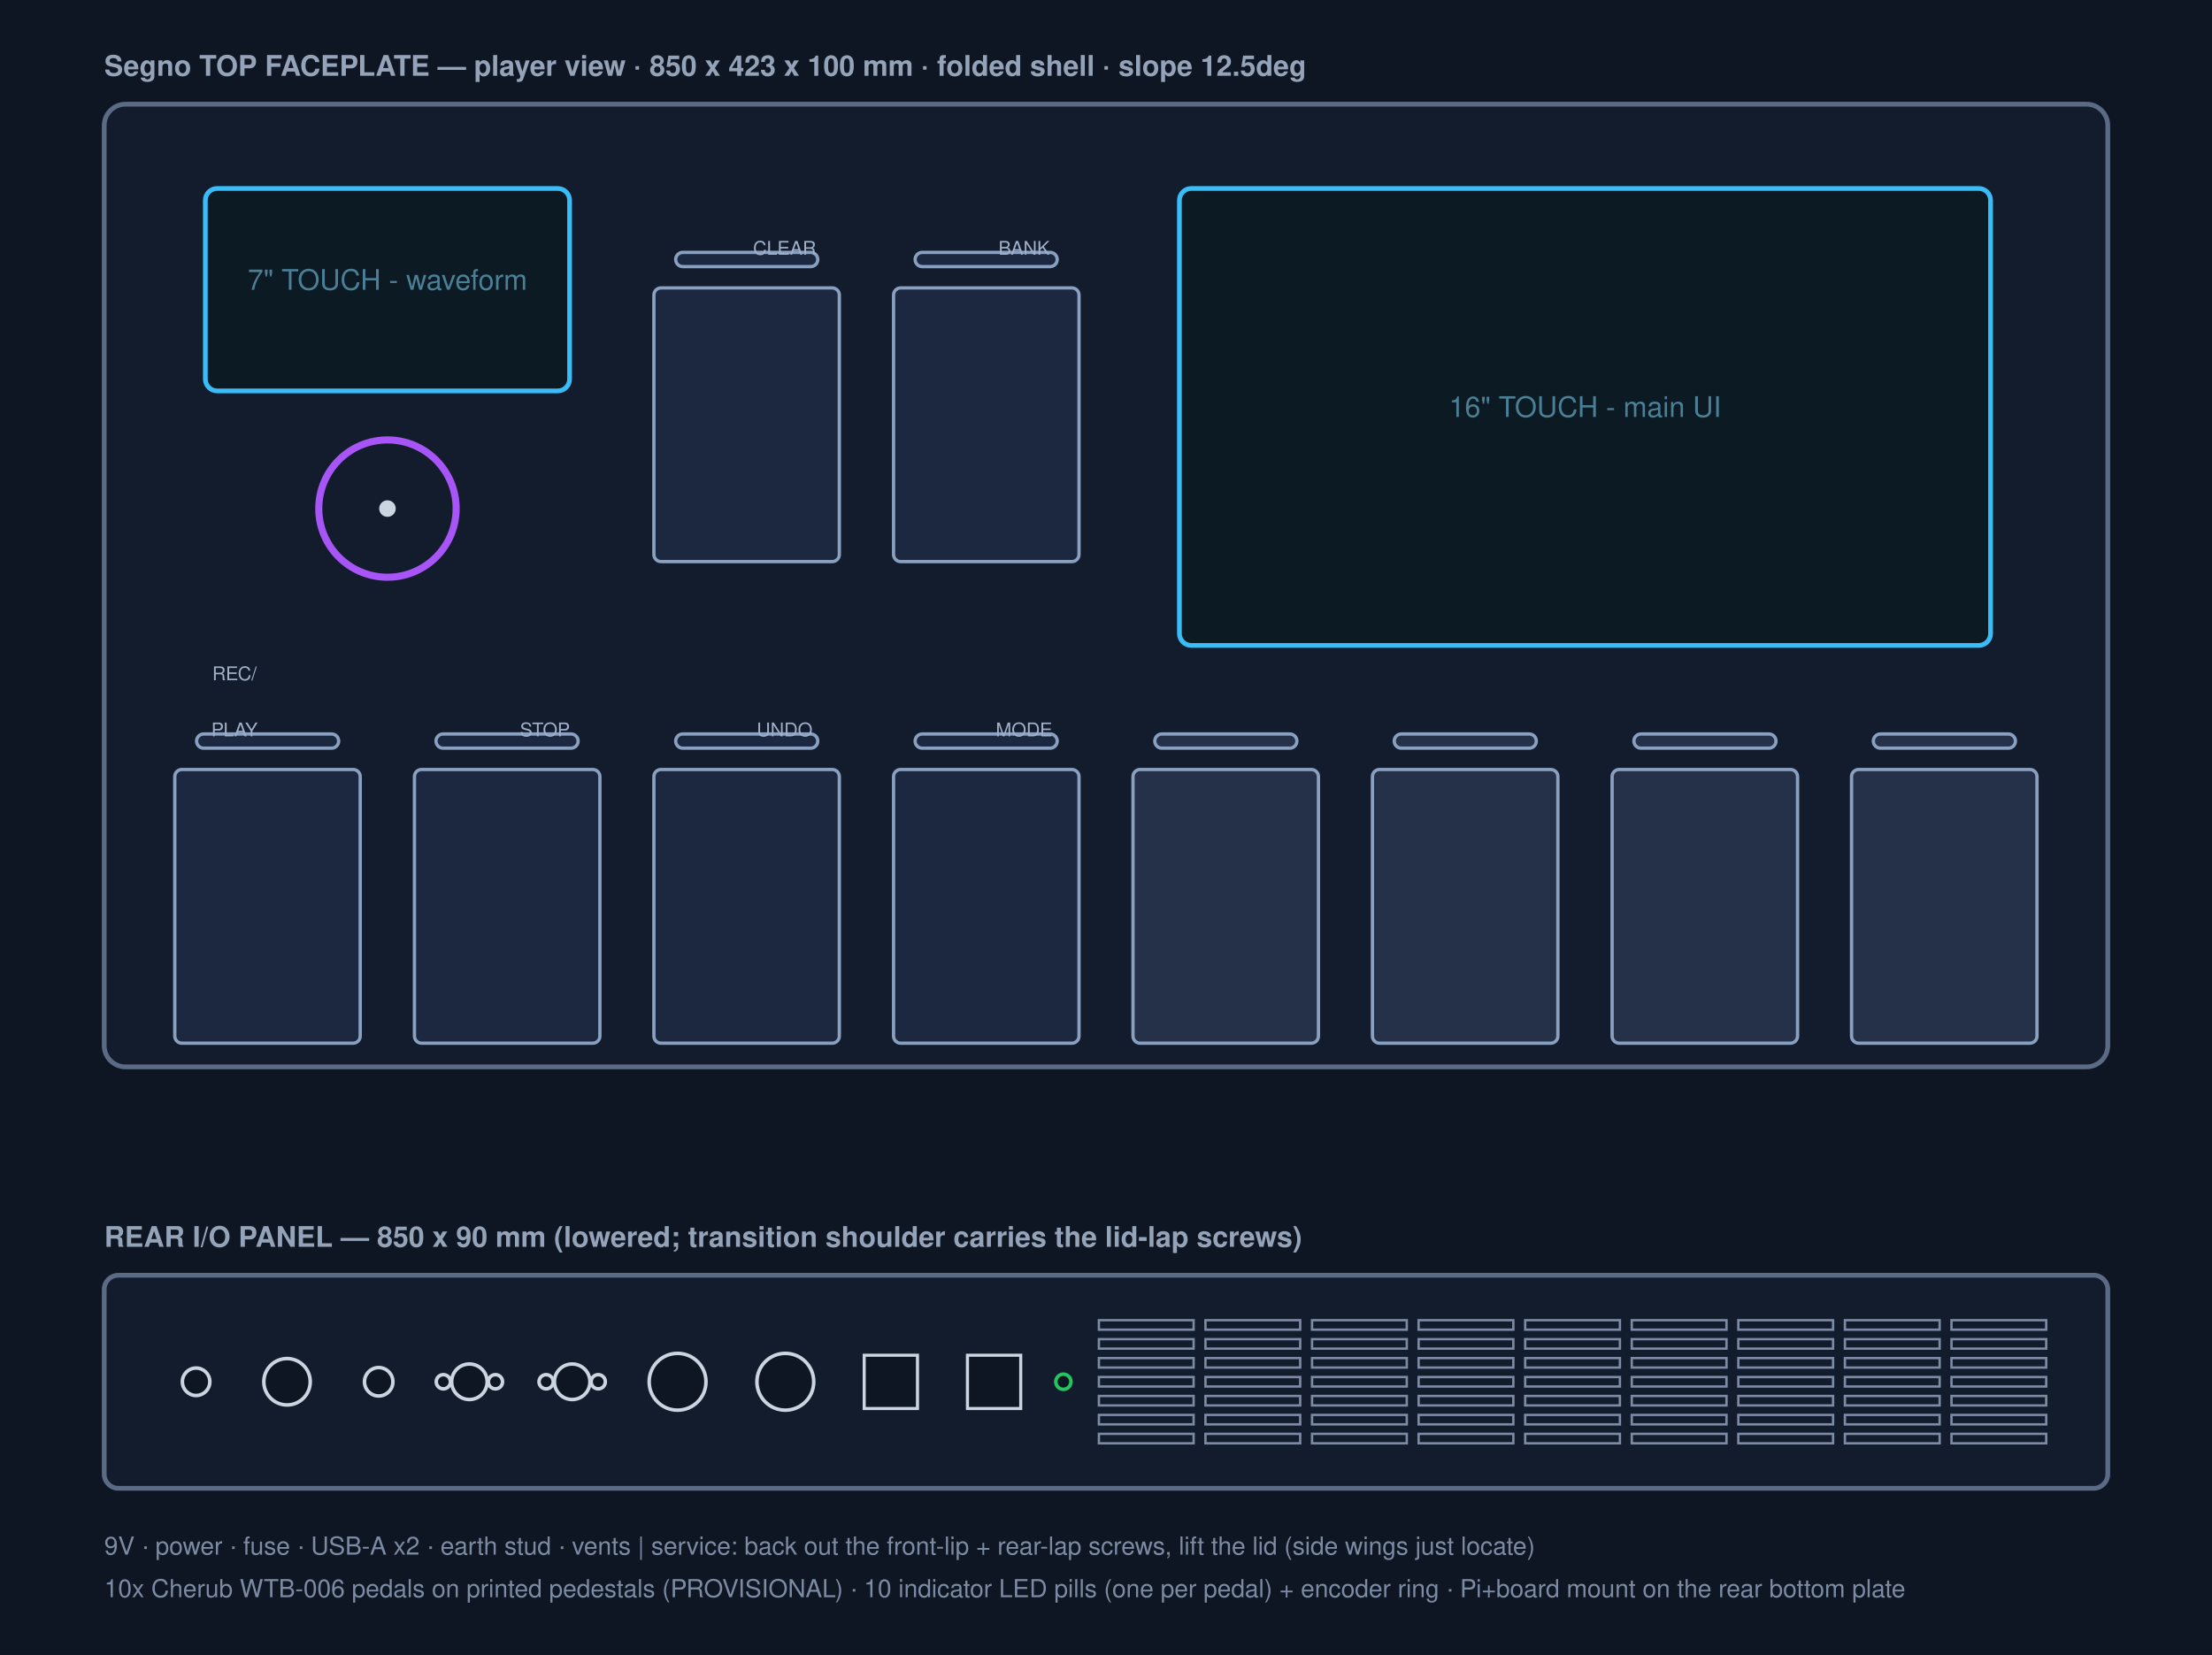
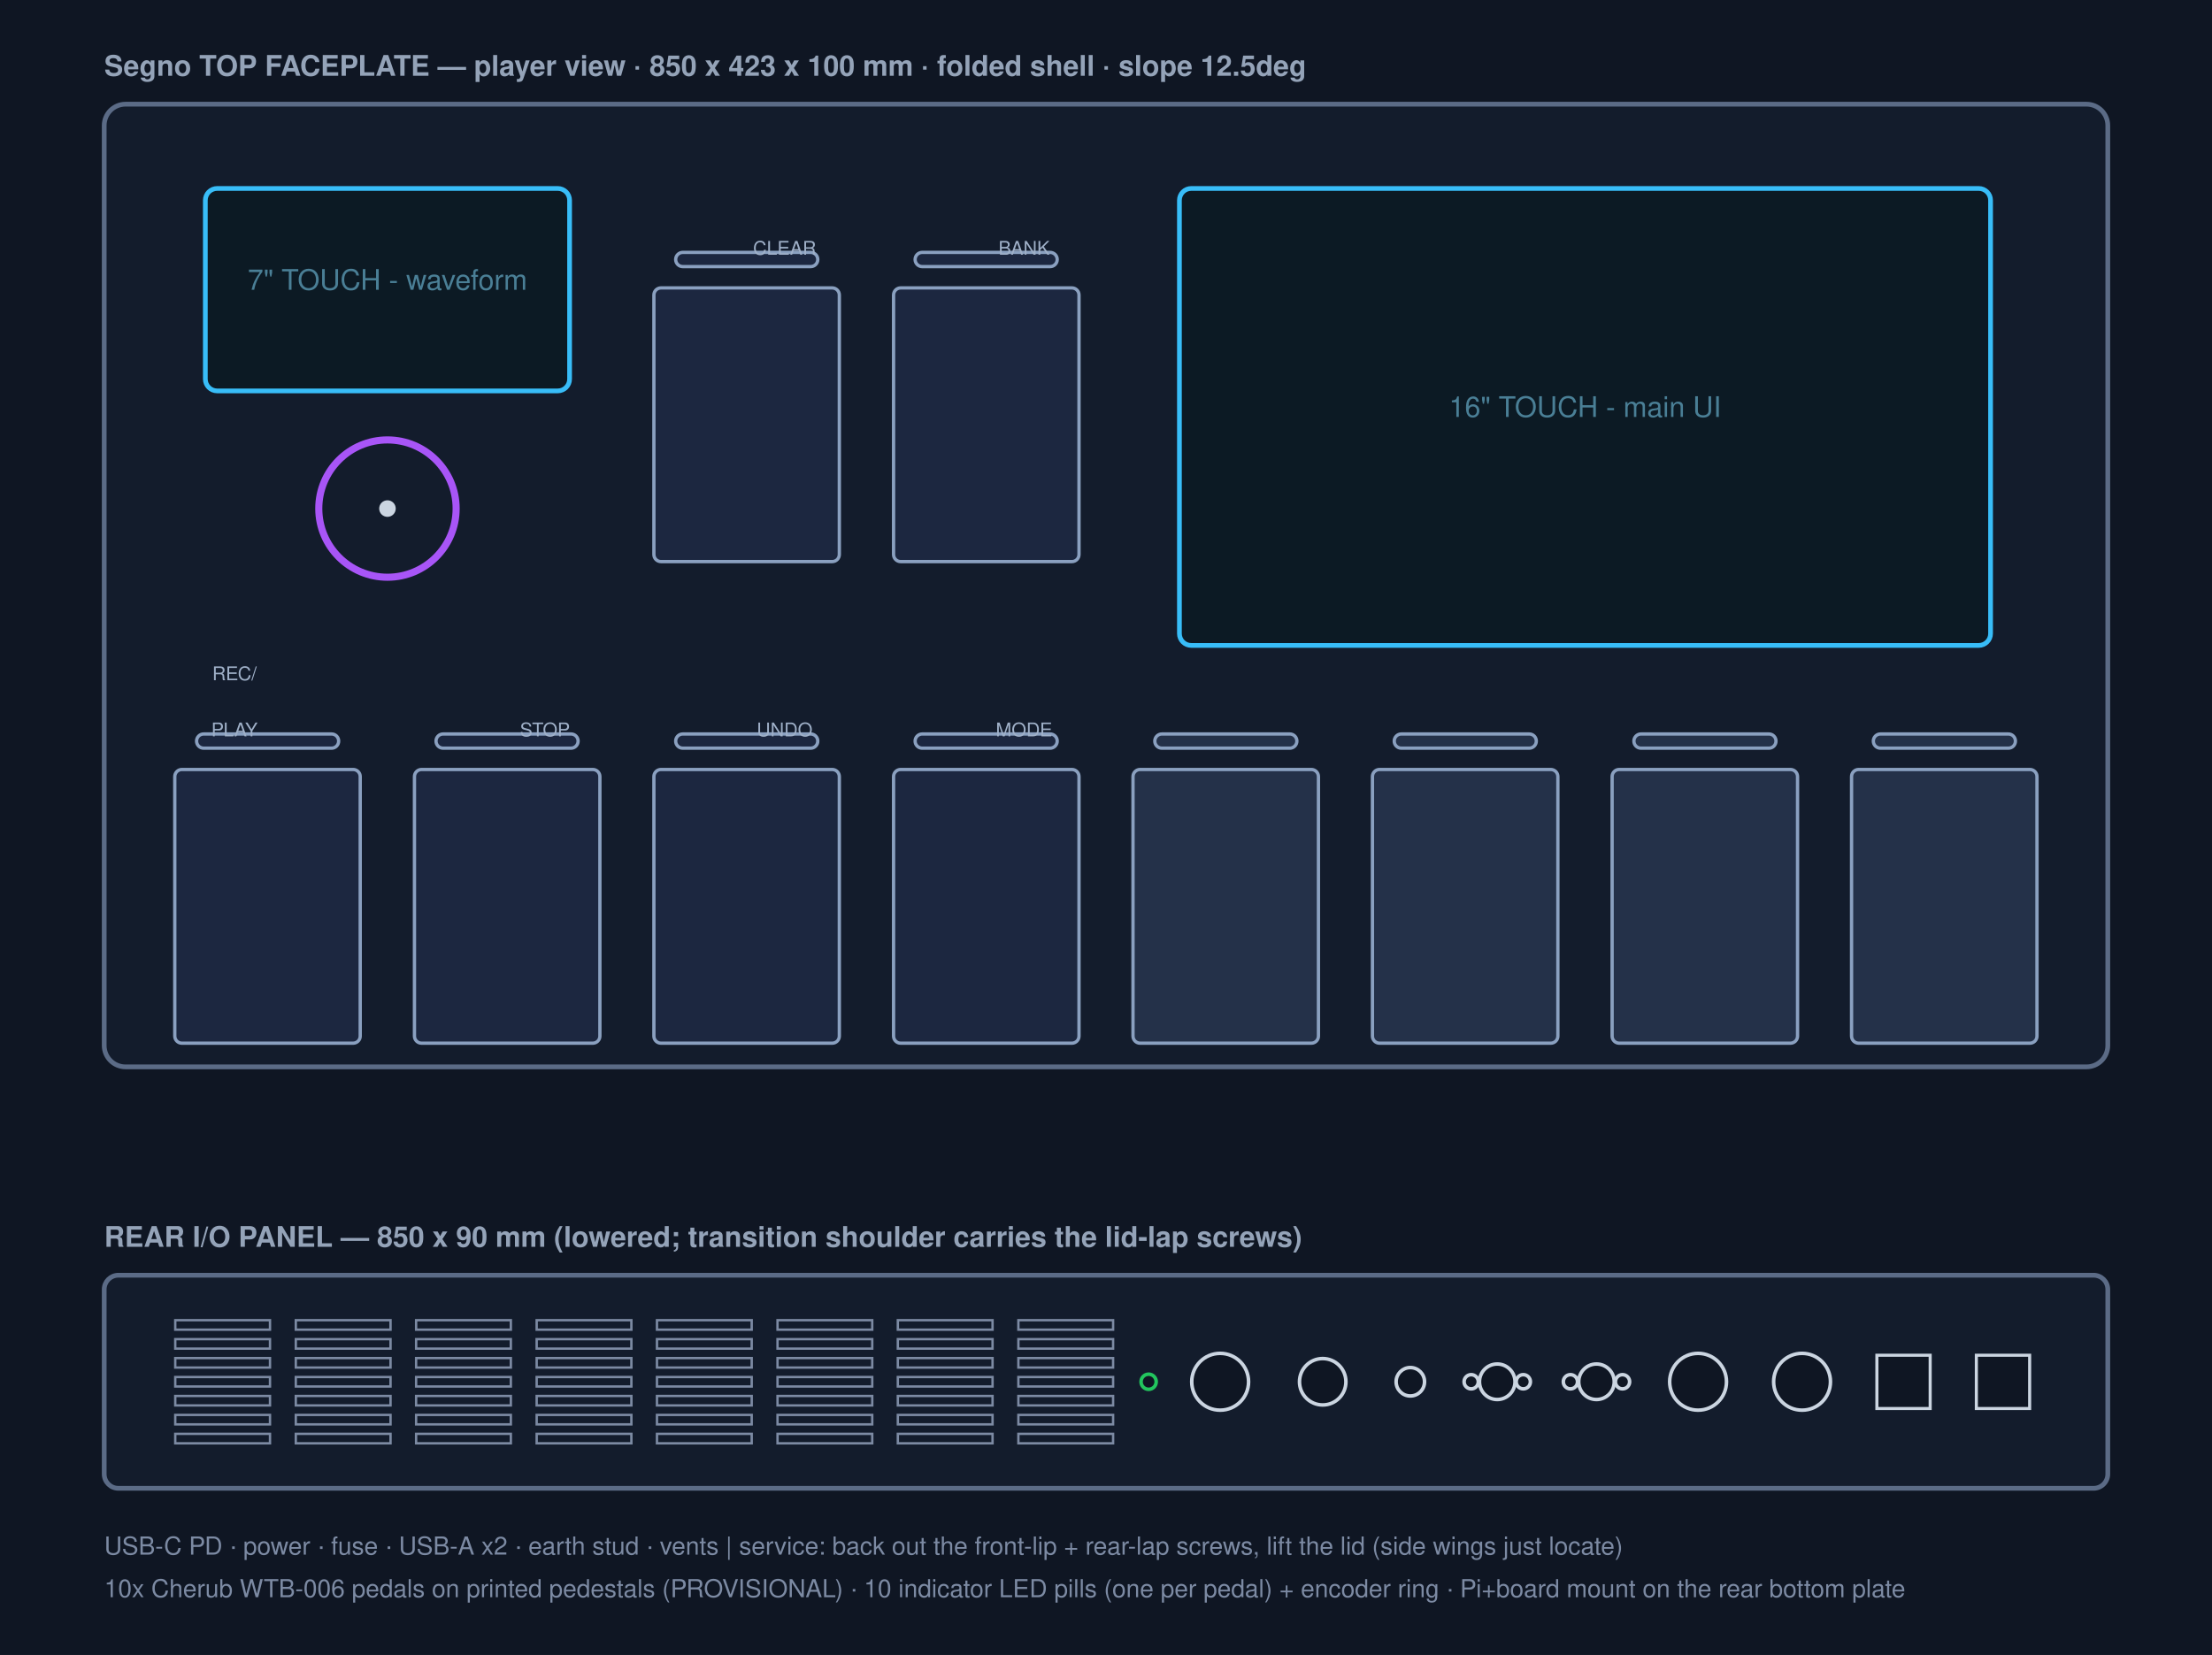
<svg xmlns="http://www.w3.org/2000/svg" viewBox="0 0 934 699" font-family="Helvetica,Arial,sans-serif">
  <rect width="934" height="699" fill="#0f1623" />
  <text x="44" y="32" fill="#94a3b8" font-size="12" font-weight="600">Segno TOP FACEPLATE — player view · 850 x 423 x 100 mm · folded shell · slope 12.5deg</text>
  <rect x="44" y="44" width="846.0" height="406.6" rx="9" fill="#131c2c" stroke="#5b6b86" stroke-width="2" />
  <rect x="73.8" y="325.0" width="78.3" height="115.6" rx="3" fill="#1c2740" stroke="#8aa0c0" stroke-width="1.4" />
  <rect x="175.0" y="325.0" width="78.3" height="115.6" rx="3" fill="#1c2740" stroke="#8aa0c0" stroke-width="1.4" />
  <rect x="276.1" y="325.0" width="78.3" height="115.6" rx="3" fill="#1c2740" stroke="#8aa0c0" stroke-width="1.4" />
  <rect x="377.3" y="325.0" width="78.3" height="115.6" rx="3" fill="#1c2740" stroke="#8aa0c0" stroke-width="1.4" />
  <rect x="478.4" y="325.0" width="78.3" height="115.6" rx="3" fill="#243149" stroke="#8aa0c0" stroke-width="1.4" />
  <rect x="579.5" y="325.0" width="78.3" height="115.6" rx="3" fill="#243149" stroke="#8aa0c0" stroke-width="1.4" />
  <rect x="680.7" y="325.0" width="78.3" height="115.6" rx="3" fill="#243149" stroke="#8aa0c0" stroke-width="1.4" />
  <rect x="781.8" y="325.0" width="78.3" height="115.6" rx="3" fill="#243149" stroke="#8aa0c0" stroke-width="1.4" />
  <rect x="276.1" y="121.6" width="78.3" height="115.6" rx="3" fill="#1c2740" stroke="#8aa0c0" stroke-width="1.4" />
  <rect x="377.3" y="121.6" width="78.3" height="115.6" rx="3" fill="#1c2740" stroke="#8aa0c0" stroke-width="1.4" />
  <rect x="83.0" y="310.0" width="60.0" height="6.0" rx="3" fill="#1c2740" stroke="#8aa0c0" stroke-width="1.4" />
  <rect x="184.1" y="310.0" width="60.0" height="6.0" rx="3" fill="#1c2740" stroke="#8aa0c0" stroke-width="1.4" />
  <rect x="285.3" y="310.0" width="60.0" height="6.0" rx="3" fill="#1c2740" stroke="#8aa0c0" stroke-width="1.4" />
  <rect x="386.4" y="310.0" width="60.0" height="6.0" rx="3" fill="#1c2740" stroke="#8aa0c0" stroke-width="1.4" />
  <rect x="487.6" y="310.0" width="60.0" height="6.0" rx="3" fill="#243149" stroke="#8aa0c0" stroke-width="1.4" />
  <rect x="588.7" y="310.0" width="60.0" height="6.0" rx="3" fill="#243149" stroke="#8aa0c0" stroke-width="1.4" />
  <rect x="689.9" y="310.0" width="60.0" height="6.0" rx="3" fill="#243149" stroke="#8aa0c0" stroke-width="1.4" />
  <rect x="791.0" y="310.0" width="60.0" height="6.0" rx="3" fill="#243149" stroke="#8aa0c0" stroke-width="1.4" />
  <rect x="285.3" y="106.6" width="60.0" height="6.0" rx="3" fill="#1c2740" stroke="#8aa0c0" stroke-width="1.4" />
  <rect x="386.4" y="106.6" width="60.0" height="6.0" rx="3" fill="#1c2740" stroke="#8aa0c0" stroke-width="1.4" />
  <rect x="86.7" y="79.6" width="153.8" height="85.5" rx="5" fill="#0c1a24" stroke="#38bdf8" stroke-width="2" />
  <text x="163.6" y="122.4" fill="#4a7f96" font-size="12" text-anchor="middle">7" TOUCH - waveform</text>
  <rect x="498.0" y="79.6" width="342.5" height="193.0" rx="5" fill="#0c1a24" stroke="#38bdf8" stroke-width="2" />
  <text x="669.3" y="176.1" fill="#4a7f96" font-size="12" text-anchor="middle">16" TOUCH - main UI</text>
  <circle cx="163.6" cy="214.8" r="29.0" fill="none" stroke="#a855f7" stroke-width="3" />
  <circle cx="163.6" cy="214.8" r="3.5" fill="#cbd5e1" />
  <text x="99.0" y="287.3" fill="#9fb0c8" font-size="8" text-anchor="middle">REC/</text>
  <text x="99.0" y="311.0" fill="#9fb0c8" font-size="8" text-anchor="middle">PLAY</text>
  <text x="230.1" y="311.0" fill="#9fb0c8" font-size="8" text-anchor="middle">STOP</text>
  <text x="331.3" y="311.0" fill="#9fb0c8" font-size="8" text-anchor="middle">UNDO</text>
  <text x="432.4" y="311.0" fill="#9fb0c8" font-size="8" text-anchor="middle">MODE</text>
  <text x="331.3" y="107.6" fill="#9fb0c8" font-size="8" text-anchor="middle">CLEAR</text>
  <text x="432.4" y="107.6" fill="#9fb0c8" font-size="8" text-anchor="middle">BANK</text>
  <text x="44" y="526.6" fill="#94a3b8" font-size="12" font-weight="600">REAR I/O PANEL — 850 x 90 mm (lowered; transition shoulder carries the lid-lap screws)</text>
  <rect x="44" y="538.6" width="846.0" height="90.0" rx="6" fill="#131c2c" stroke="#5b6b86" stroke-width="2" />
-   <circle cx="82.8" cy="583.6" r="5.8" fill="#0f1623" stroke="#cbd5e1" stroke-width="1.5" />
-   <circle cx="121.2" cy="583.6" r="9.8" fill="#0f1623" stroke="#cbd5e1" stroke-width="1.5" />
-   <circle cx="159.9" cy="583.6" r="6.0" fill="#0f1623" stroke="#cbd5e1" stroke-width="1.5" />
-   <circle cx="198.2" cy="583.6" r="7.5" fill="#0f1623" stroke="#cbd5e1" stroke-width="1.5" />
-   <circle cx="187.2" cy="583.6" r="3.0" fill="#0f1623" stroke="#cbd5e1" stroke-width="1.5" />
-   <circle cx="209.2" cy="583.6" r="3.0" fill="#0f1623" stroke="#cbd5e1" stroke-width="1.5" />
-   <circle cx="241.6" cy="583.6" r="7.5" fill="#0f1623" stroke="#cbd5e1" stroke-width="1.5" />
-   <circle cx="230.6" cy="583.6" r="3.0" fill="#0f1623" stroke="#cbd5e1" stroke-width="1.5" />
-   <circle cx="252.6" cy="583.6" r="3.0" fill="#0f1623" stroke="#cbd5e1" stroke-width="1.5" />
-   <circle cx="286.1" cy="583.6" r="12.0" fill="#0f1623" stroke="#cbd5e1" stroke-width="1.5" />
-   <circle cx="331.6" cy="583.6" r="12.0" fill="#0f1623" stroke="#cbd5e1" stroke-width="1.5" />
-   <rect x="364.9" y="572.4" width="22.5" height="22.5" fill="#0f1623" stroke="#cbd5e1" stroke-width="1.3" />
-   <rect x="408.5" y="572.4" width="22.5" height="22.5" fill="#0f1623" stroke="#cbd5e1" stroke-width="1.3" />
-   <circle cx="449.0" cy="583.6" r="3.2" fill="#0f1623" stroke="#22c55e" stroke-width="1.5" />
-   <rect x="464.0" y="605.6" width="40.0" height="4.0" fill="none" stroke="#7c8aa3" stroke-width="1" />
-   <rect x="509.0" y="605.6" width="40.0" height="4.0" fill="none" stroke="#7c8aa3" stroke-width="1" />
-   <rect x="554.0" y="605.6" width="40.0" height="4.0" fill="none" stroke="#7c8aa3" stroke-width="1" />
-   <rect x="599.0" y="605.6" width="40.0" height="4.0" fill="none" stroke="#7c8aa3" stroke-width="1" />
-   <rect x="644.0" y="605.6" width="40.0" height="4.0" fill="none" stroke="#7c8aa3" stroke-width="1" />
-   <rect x="689.0" y="605.6" width="40.0" height="4.0" fill="none" stroke="#7c8aa3" stroke-width="1" />
-   <rect x="734.0" y="605.6" width="40.0" height="4.0" fill="none" stroke="#7c8aa3" stroke-width="1" />
-   <rect x="779.0" y="605.6" width="40.0" height="4.0" fill="none" stroke="#7c8aa3" stroke-width="1" />
-   <rect x="824.0" y="605.6" width="40.0" height="4.0" fill="none" stroke="#7c8aa3" stroke-width="1" />
-   <rect x="464.0" y="597.6" width="40.0" height="4.0" fill="none" stroke="#7c8aa3" stroke-width="1" />
-   <rect x="509.0" y="597.6" width="40.0" height="4.0" fill="none" stroke="#7c8aa3" stroke-width="1" />
-   <rect x="554.0" y="597.6" width="40.0" height="4.0" fill="none" stroke="#7c8aa3" stroke-width="1" />
-   <rect x="599.0" y="597.6" width="40.0" height="4.0" fill="none" stroke="#7c8aa3" stroke-width="1" />
-   <rect x="644.0" y="597.6" width="40.0" height="4.0" fill="none" stroke="#7c8aa3" stroke-width="1" />
-   <rect x="689.0" y="597.6" width="40.0" height="4.0" fill="none" stroke="#7c8aa3" stroke-width="1" />
-   <rect x="734.0" y="597.6" width="40.0" height="4.0" fill="none" stroke="#7c8aa3" stroke-width="1" />
-   <rect x="779.0" y="597.6" width="40.0" height="4.0" fill="none" stroke="#7c8aa3" stroke-width="1" />
-   <rect x="824.0" y="597.6" width="40.0" height="4.0" fill="none" stroke="#7c8aa3" stroke-width="1" />
-   <rect x="464.0" y="589.6" width="40.0" height="4.0" fill="none" stroke="#7c8aa3" stroke-width="1" />
-   <rect x="509.0" y="589.6" width="40.0" height="4.0" fill="none" stroke="#7c8aa3" stroke-width="1" />
-   <rect x="554.0" y="589.6" width="40.0" height="4.0" fill="none" stroke="#7c8aa3" stroke-width="1" />
-   <rect x="599.0" y="589.6" width="40.0" height="4.0" fill="none" stroke="#7c8aa3" stroke-width="1" />
-   <rect x="644.0" y="589.6" width="40.0" height="4.0" fill="none" stroke="#7c8aa3" stroke-width="1" />
-   <rect x="689.0" y="589.6" width="40.0" height="4.0" fill="none" stroke="#7c8aa3" stroke-width="1" />
-   <rect x="734.0" y="589.6" width="40.0" height="4.0" fill="none" stroke="#7c8aa3" stroke-width="1" />
-   <rect x="779.0" y="589.6" width="40.0" height="4.0" fill="none" stroke="#7c8aa3" stroke-width="1" />
-   <rect x="824.0" y="589.6" width="40.0" height="4.0" fill="none" stroke="#7c8aa3" stroke-width="1" />
-   <rect x="464.0" y="581.6" width="40.0" height="4.0" fill="none" stroke="#7c8aa3" stroke-width="1" />
-   <rect x="509.0" y="581.6" width="40.0" height="4.0" fill="none" stroke="#7c8aa3" stroke-width="1" />
-   <rect x="554.0" y="581.6" width="40.0" height="4.0" fill="none" stroke="#7c8aa3" stroke-width="1" />
-   <rect x="599.0" y="581.6" width="40.0" height="4.0" fill="none" stroke="#7c8aa3" stroke-width="1" />
-   <rect x="644.0" y="581.6" width="40.0" height="4.0" fill="none" stroke="#7c8aa3" stroke-width="1" />
-   <rect x="689.0" y="581.6" width="40.0" height="4.0" fill="none" stroke="#7c8aa3" stroke-width="1" />
-   <rect x="734.0" y="581.6" width="40.0" height="4.0" fill="none" stroke="#7c8aa3" stroke-width="1" />
-   <rect x="779.0" y="581.6" width="40.0" height="4.0" fill="none" stroke="#7c8aa3" stroke-width="1" />
-   <rect x="824.0" y="581.6" width="40.0" height="4.0" fill="none" stroke="#7c8aa3" stroke-width="1" />
-   <rect x="464.0" y="573.6" width="40.0" height="4.0" fill="none" stroke="#7c8aa3" stroke-width="1" />
-   <rect x="509.0" y="573.6" width="40.0" height="4.0" fill="none" stroke="#7c8aa3" stroke-width="1" />
-   <rect x="554.0" y="573.6" width="40.0" height="4.0" fill="none" stroke="#7c8aa3" stroke-width="1" />
-   <rect x="599.0" y="573.6" width="40.0" height="4.0" fill="none" stroke="#7c8aa3" stroke-width="1" />
-   <rect x="644.0" y="573.6" width="40.0" height="4.0" fill="none" stroke="#7c8aa3" stroke-width="1" />
-   <rect x="689.0" y="573.6" width="40.0" height="4.0" fill="none" stroke="#7c8aa3" stroke-width="1" />
-   <rect x="734.0" y="573.6" width="40.0" height="4.0" fill="none" stroke="#7c8aa3" stroke-width="1" />
-   <rect x="779.0" y="573.6" width="40.0" height="4.0" fill="none" stroke="#7c8aa3" stroke-width="1" />
-   <rect x="824.0" y="573.6" width="40.0" height="4.0" fill="none" stroke="#7c8aa3" stroke-width="1" />
-   <rect x="464.0" y="565.6" width="40.0" height="4.0" fill="none" stroke="#7c8aa3" stroke-width="1" />
-   <rect x="509.0" y="565.6" width="40.0" height="4.0" fill="none" stroke="#7c8aa3" stroke-width="1" />
-   <rect x="554.0" y="565.6" width="40.0" height="4.0" fill="none" stroke="#7c8aa3" stroke-width="1" />
-   <rect x="599.0" y="565.6" width="40.0" height="4.0" fill="none" stroke="#7c8aa3" stroke-width="1" />
-   <rect x="644.0" y="565.6" width="40.0" height="4.0" fill="none" stroke="#7c8aa3" stroke-width="1" />
-   <rect x="689.0" y="565.6" width="40.0" height="4.0" fill="none" stroke="#7c8aa3" stroke-width="1" />
-   <rect x="734.0" y="565.6" width="40.0" height="4.0" fill="none" stroke="#7c8aa3" stroke-width="1" />
-   <rect x="779.0" y="565.6" width="40.0" height="4.0" fill="none" stroke="#7c8aa3" stroke-width="1" />
-   <rect x="824.0" y="565.6" width="40.0" height="4.0" fill="none" stroke="#7c8aa3" stroke-width="1" />
-   <rect x="464.0" y="557.6" width="40.0" height="4.0" fill="none" stroke="#7c8aa3" stroke-width="1" />
-   <rect x="509.0" y="557.6" width="40.0" height="4.0" fill="none" stroke="#7c8aa3" stroke-width="1" />
-   <rect x="554.0" y="557.6" width="40.0" height="4.0" fill="none" stroke="#7c8aa3" stroke-width="1" />
-   <rect x="599.0" y="557.6" width="40.0" height="4.0" fill="none" stroke="#7c8aa3" stroke-width="1" />
-   <rect x="644.0" y="557.6" width="40.0" height="4.0" fill="none" stroke="#7c8aa3" stroke-width="1" />
-   <rect x="689.0" y="557.6" width="40.0" height="4.0" fill="none" stroke="#7c8aa3" stroke-width="1" />
-   <rect x="734.0" y="557.6" width="40.0" height="4.0" fill="none" stroke="#7c8aa3" stroke-width="1" />
-   <rect x="779.0" y="557.6" width="40.0" height="4.0" fill="none" stroke="#7c8aa3" stroke-width="1" />
-   <rect x="824.0" y="557.6" width="40.0" height="4.0" fill="none" stroke="#7c8aa3" stroke-width="1" />
-   <text x="44" y="656.6" fill="#7c8aa3" font-size="10.5">9V · power · fuse · USB-A x2 · earth stud · vents   |   service: back out the front-lip + rear-lap screws, lift the lid (side wings just locate)</text>
+   <circle cx="515.2" cy="583.6" r="12.0" fill="#0f1623" stroke="#cbd5e1" stroke-width="1.5" />
+   <circle cx="558.5" cy="583.6" r="9.8" fill="#0f1623" stroke="#cbd5e1" stroke-width="1.5" />
+   <circle cx="595.5" cy="583.6" r="6.0" fill="#0f1623" stroke="#cbd5e1" stroke-width="1.5" />
+   <circle cx="632.2" cy="583.6" r="7.5" fill="#0f1623" stroke="#cbd5e1" stroke-width="1.5" />
+   <circle cx="621.2" cy="583.6" r="3.0" fill="#0f1623" stroke="#cbd5e1" stroke-width="1.5" />
+   <circle cx="643.2" cy="583.6" r="3.0" fill="#0f1623" stroke="#cbd5e1" stroke-width="1.5" />
+   <circle cx="674.1" cy="583.6" r="7.5" fill="#0f1623" stroke="#cbd5e1" stroke-width="1.5" />
+   <circle cx="663.1" cy="583.6" r="3.0" fill="#0f1623" stroke="#cbd5e1" stroke-width="1.5" />
+   <circle cx="685.1" cy="583.6" r="3.0" fill="#0f1623" stroke="#cbd5e1" stroke-width="1.5" />
+   <circle cx="717.0" cy="583.6" r="12.0" fill="#0f1623" stroke="#cbd5e1" stroke-width="1.5" />
+   <circle cx="760.9" cy="583.6" r="12.0" fill="#0f1623" stroke="#cbd5e1" stroke-width="1.5" />
+   <rect x="792.5" y="572.4" width="22.5" height="22.5" fill="#0f1623" stroke="#cbd5e1" stroke-width="1.3" />
+   <rect x="834.5" y="572.4" width="22.5" height="22.5" fill="#0f1623" stroke="#cbd5e1" stroke-width="1.3" />
+   <circle cx="485.0" cy="583.6" r="3.2" fill="#0f1623" stroke="#22c55e" stroke-width="1.5" />
+   <rect x="74.0" y="605.6" width="40.0" height="4.0" fill="none" stroke="#7c8aa3" stroke-width="1" />
+   <rect x="124.9" y="605.6" width="40.0" height="4.0" fill="none" stroke="#7c8aa3" stroke-width="1" />
+   <rect x="175.7" y="605.6" width="40.0" height="4.0" fill="none" stroke="#7c8aa3" stroke-width="1" />
+   <rect x="226.6" y="605.6" width="40.0" height="4.0" fill="none" stroke="#7c8aa3" stroke-width="1" />
+   <rect x="277.4" y="605.6" width="40.0" height="4.0" fill="none" stroke="#7c8aa3" stroke-width="1" />
+   <rect x="328.3" y="605.6" width="40.0" height="4.0" fill="none" stroke="#7c8aa3" stroke-width="1" />
+   <rect x="379.1" y="605.6" width="40.0" height="4.0" fill="none" stroke="#7c8aa3" stroke-width="1" />
+   <rect x="430.0" y="605.6" width="40.0" height="4.0" fill="none" stroke="#7c8aa3" stroke-width="1" />
+   <rect x="74.0" y="597.6" width="40.0" height="4.0" fill="none" stroke="#7c8aa3" stroke-width="1" />
+   <rect x="124.9" y="597.6" width="40.0" height="4.0" fill="none" stroke="#7c8aa3" stroke-width="1" />
+   <rect x="175.7" y="597.6" width="40.0" height="4.0" fill="none" stroke="#7c8aa3" stroke-width="1" />
+   <rect x="226.6" y="597.6" width="40.0" height="4.0" fill="none" stroke="#7c8aa3" stroke-width="1" />
+   <rect x="277.4" y="597.6" width="40.0" height="4.0" fill="none" stroke="#7c8aa3" stroke-width="1" />
+   <rect x="328.3" y="597.6" width="40.0" height="4.0" fill="none" stroke="#7c8aa3" stroke-width="1" />
+   <rect x="379.1" y="597.6" width="40.0" height="4.0" fill="none" stroke="#7c8aa3" stroke-width="1" />
+   <rect x="430.0" y="597.6" width="40.0" height="4.0" fill="none" stroke="#7c8aa3" stroke-width="1" />
+   <rect x="74.0" y="589.6" width="40.0" height="4.0" fill="none" stroke="#7c8aa3" stroke-width="1" />
+   <rect x="124.9" y="589.6" width="40.0" height="4.0" fill="none" stroke="#7c8aa3" stroke-width="1" />
+   <rect x="175.7" y="589.6" width="40.0" height="4.0" fill="none" stroke="#7c8aa3" stroke-width="1" />
+   <rect x="226.6" y="589.6" width="40.0" height="4.0" fill="none" stroke="#7c8aa3" stroke-width="1" />
+   <rect x="277.4" y="589.6" width="40.0" height="4.0" fill="none" stroke="#7c8aa3" stroke-width="1" />
+   <rect x="328.3" y="589.6" width="40.0" height="4.0" fill="none" stroke="#7c8aa3" stroke-width="1" />
+   <rect x="379.1" y="589.6" width="40.0" height="4.0" fill="none" stroke="#7c8aa3" stroke-width="1" />
+   <rect x="430.0" y="589.6" width="40.0" height="4.0" fill="none" stroke="#7c8aa3" stroke-width="1" />
+   <rect x="74.0" y="581.6" width="40.0" height="4.0" fill="none" stroke="#7c8aa3" stroke-width="1" />
+   <rect x="124.9" y="581.6" width="40.0" height="4.0" fill="none" stroke="#7c8aa3" stroke-width="1" />
+   <rect x="175.7" y="581.6" width="40.0" height="4.0" fill="none" stroke="#7c8aa3" stroke-width="1" />
+   <rect x="226.6" y="581.6" width="40.0" height="4.0" fill="none" stroke="#7c8aa3" stroke-width="1" />
+   <rect x="277.4" y="581.6" width="40.0" height="4.0" fill="none" stroke="#7c8aa3" stroke-width="1" />
+   <rect x="328.3" y="581.6" width="40.0" height="4.0" fill="none" stroke="#7c8aa3" stroke-width="1" />
+   <rect x="379.1" y="581.6" width="40.0" height="4.0" fill="none" stroke="#7c8aa3" stroke-width="1" />
+   <rect x="430.0" y="581.6" width="40.0" height="4.0" fill="none" stroke="#7c8aa3" stroke-width="1" />
+   <rect x="74.0" y="573.6" width="40.0" height="4.0" fill="none" stroke="#7c8aa3" stroke-width="1" />
+   <rect x="124.9" y="573.6" width="40.0" height="4.0" fill="none" stroke="#7c8aa3" stroke-width="1" />
+   <rect x="175.7" y="573.6" width="40.0" height="4.0" fill="none" stroke="#7c8aa3" stroke-width="1" />
+   <rect x="226.6" y="573.6" width="40.0" height="4.0" fill="none" stroke="#7c8aa3" stroke-width="1" />
+   <rect x="277.4" y="573.6" width="40.0" height="4.0" fill="none" stroke="#7c8aa3" stroke-width="1" />
+   <rect x="328.3" y="573.6" width="40.0" height="4.0" fill="none" stroke="#7c8aa3" stroke-width="1" />
+   <rect x="379.1" y="573.6" width="40.0" height="4.0" fill="none" stroke="#7c8aa3" stroke-width="1" />
+   <rect x="430.0" y="573.6" width="40.0" height="4.0" fill="none" stroke="#7c8aa3" stroke-width="1" />
+   <rect x="74.0" y="565.6" width="40.0" height="4.0" fill="none" stroke="#7c8aa3" stroke-width="1" />
+   <rect x="124.9" y="565.6" width="40.0" height="4.0" fill="none" stroke="#7c8aa3" stroke-width="1" />
+   <rect x="175.7" y="565.6" width="40.0" height="4.0" fill="none" stroke="#7c8aa3" stroke-width="1" />
+   <rect x="226.6" y="565.6" width="40.0" height="4.0" fill="none" stroke="#7c8aa3" stroke-width="1" />
+   <rect x="277.4" y="565.6" width="40.0" height="4.0" fill="none" stroke="#7c8aa3" stroke-width="1" />
+   <rect x="328.3" y="565.6" width="40.0" height="4.0" fill="none" stroke="#7c8aa3" stroke-width="1" />
+   <rect x="379.1" y="565.6" width="40.0" height="4.0" fill="none" stroke="#7c8aa3" stroke-width="1" />
+   <rect x="430.0" y="565.6" width="40.0" height="4.0" fill="none" stroke="#7c8aa3" stroke-width="1" />
+   <rect x="74.0" y="557.6" width="40.0" height="4.0" fill="none" stroke="#7c8aa3" stroke-width="1" />
+   <rect x="124.9" y="557.6" width="40.0" height="4.0" fill="none" stroke="#7c8aa3" stroke-width="1" />
+   <rect x="175.7" y="557.6" width="40.0" height="4.0" fill="none" stroke="#7c8aa3" stroke-width="1" />
+   <rect x="226.6" y="557.6" width="40.0" height="4.0" fill="none" stroke="#7c8aa3" stroke-width="1" />
+   <rect x="277.4" y="557.6" width="40.0" height="4.0" fill="none" stroke="#7c8aa3" stroke-width="1" />
+   <rect x="328.3" y="557.6" width="40.0" height="4.0" fill="none" stroke="#7c8aa3" stroke-width="1" />
+   <rect x="379.1" y="557.6" width="40.0" height="4.0" fill="none" stroke="#7c8aa3" stroke-width="1" />
+   <rect x="430.0" y="557.6" width="40.0" height="4.0" fill="none" stroke="#7c8aa3" stroke-width="1" />
+   <text x="44" y="656.6" fill="#7c8aa3" font-size="10.5">USB-C PD · power · fuse · USB-A x2 · earth stud · vents   |   service: back out the front-lip + rear-lap screws, lift the lid (side wings just locate)</text>
  <text x="44" y="674.6" fill="#7c8aa3" font-size="10.5">10x Cherub WTB-006 pedals on printed pedestals (PROVISIONAL) · 10 indicator LED pills (one per pedal) + encoder ring · Pi+board mount on the rear bottom plate</text>
</svg>
